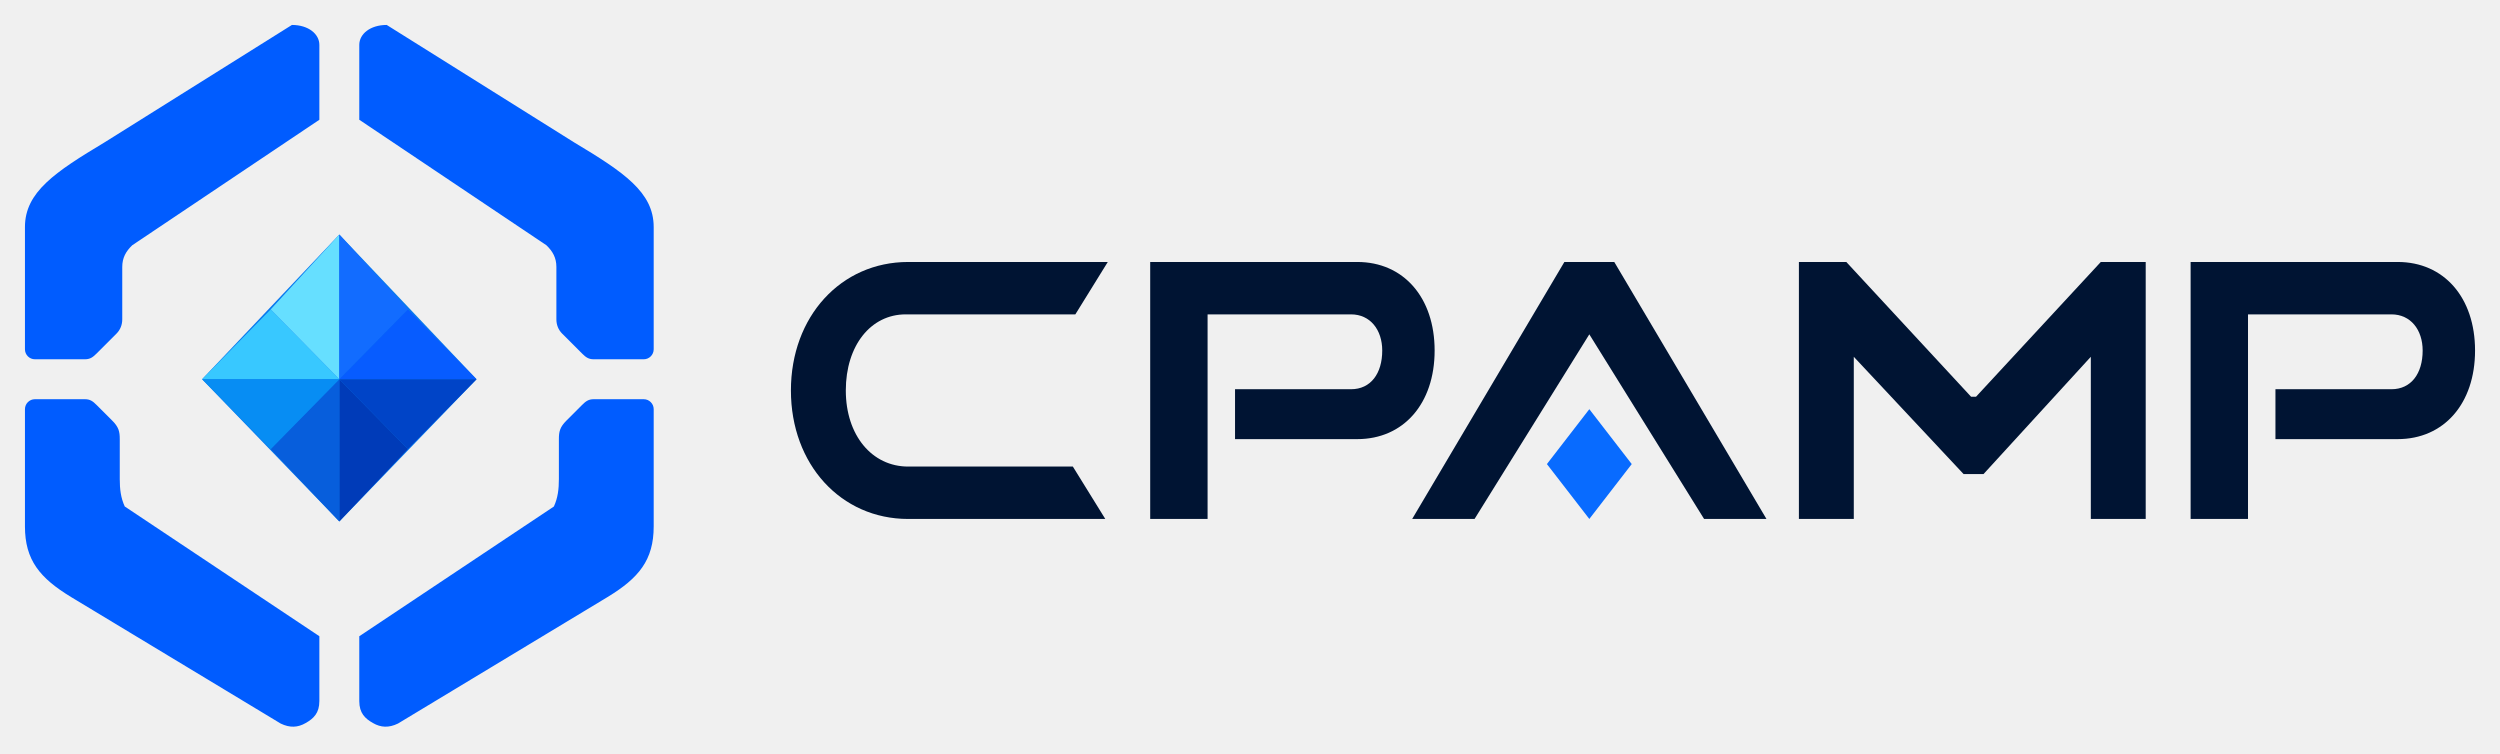
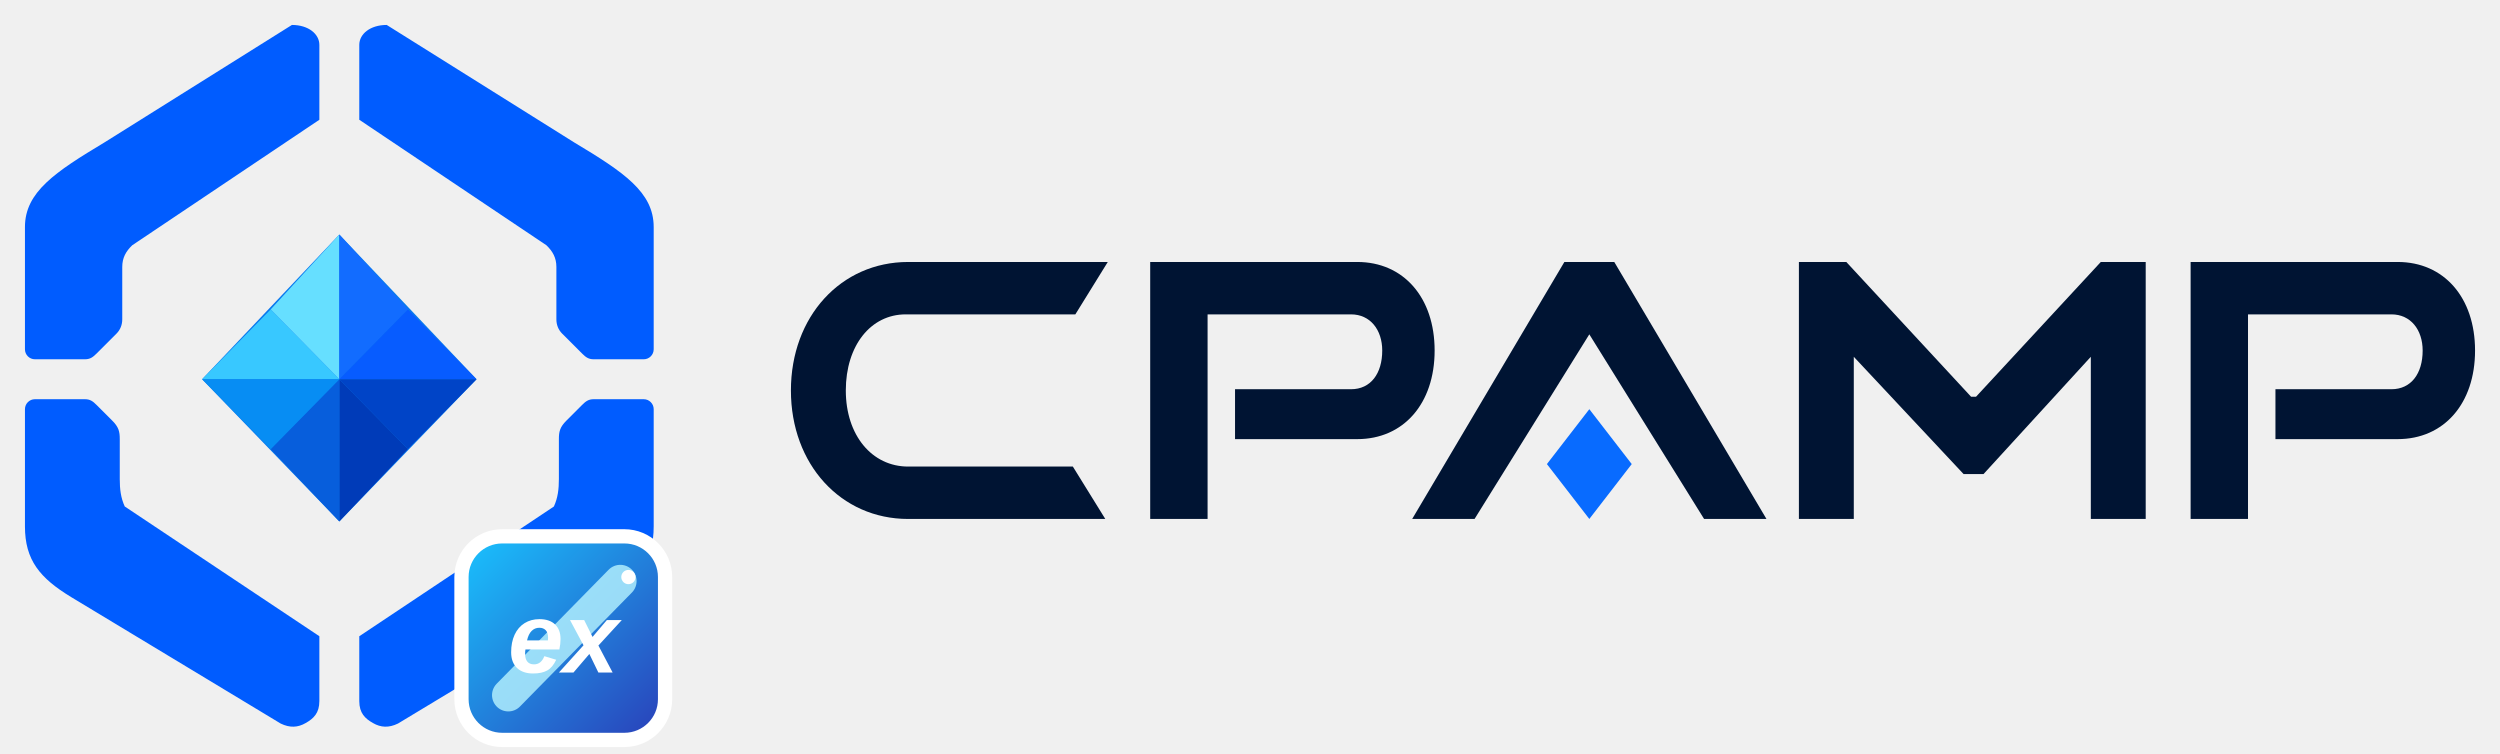
<svg xmlns="http://www.w3.org/2000/svg" width="1002" height="302" viewBox="12 8 1002 302" fill="none" shape-rendering="geometricPrecision">
  <defs>
    <path id="letter-p" d="M164 18h83c18.5 0 31 14.2 31 35.5S265.5 89 247 89h-49V69h46.5c7.9 0 12.5-6.3 12.5-15.5 0-8.3-4.8-14.5-12.5-14.5H187v82h-23V18Z" />
  </defs>
  <g transform="translate(0 0)">
    <path fill="#005CFF" d="M129 18 54 65C34 77 22 85 22 99v49c0 2.2 1.8 4 4 4h20c2.1 0 3.2-.8 4.7-2.3l8-8c1.5-1.5 2.3-3.5 2.3-5.7v-21c0-3.7 1.5-6.3 4-8.7L140 56V26c0-4.4-4.4-8-11-8Zm38 0 75 47c20 12 32 20 32 34v49c0 2.2-1.8 4-4 4h-20c-2.1 0-3.2-.8-4.7-2.3l-8-8c-1.5-1.5-2.3-3.5-2.3-5.7v-21c0-3.7-1.5-6.3-4-8.7L156 56V26c0-4.4 4.4-8 11-8ZM26 168h20c2.1 0 3.2.8 4.7 2.3l6.3 6.3c2.6 2.6 3 4.4 3 7.4v16c0 4 .4 7.5 2 11L140 263v26c0 4.8-2.3 7-5.5 8.8-3.1 1.8-6.3 2-10 .2l-84-50.7C28 239.7 22 232.5 22 219v-47c0-2.2 1.8-4 4-4Zm244 0h-20c-2.1 0-3.2.8-4.7 2.3l-6.3 6.3c-2.6 2.6-3 4.4-3 7.4v16c0 4-.4 7.5-2 11L156 263v26c0 4.8 2.3 7 5.5 8.8 3.1 1.8 6.3 2 10 .2l84-50.7C268 239.7 274 232.5 274 219v-47c0-2.2-1.8-4-4-4Z" />
    <path d="m148 102 55 58-55 57-55-57 55-58Z" fill="#0878EE" />
    <path d="m93 160 27.5-28 27.5 28H93Z" fill="#38C8FF" />
    <path d="m120.5 132 27.5-30v58l-27.5-28Z" fill="#66DFFF" />
    <path d="m148 102 27.5 30-27.5 28v-58Z" fill="#126CFF" />
    <path d="m175.5 132 27.5 28h-55l27.5-28Z" fill="#075CFF" />
    <path d="m203 160-27.5 28-27.5-28h55Z" fill="#0044C7" />
    <path d="m175.5 188-27.5 29v-57l27.5 28Z" fill="#003BB8" />
    <path d="m148 217-27.5-29 27.5-28v57Z" fill="#075EDC" />
    <path d="m120.5 188-27.5-28h55l-27.5 28Z" fill="#078DF3" />
  </g>
  <g transform="translate(309 95)">
    <g fill="#001433">
      <path d="m147 18-13 21H66c-14 0-24 12.5-24 30.5S52.5 100 67 100h66l13 21H67c-27 0-47-21.9-47-51.5S40 18 67 18h80Z" />
      <use href="#letter-p" />
      <path d="m269 121 61-103h20l61 103h-25l-46-74-46 74h-25Z" />
      <path d="M424 18v103h22V56l44 47h8l43-47v65h22V18h-18l-50 54h-2l-50-54h-19Z" />
      <use href="#letter-p" transform="translate(417)" />
    </g>
    <path d="m340 77 17 22-17 22-17-22 17-22Z" fill="#086BFF" />
  </g>
+   <defs>
+     <linearGradient id="cpamp-ex-badge-gradient" x1="0" y1="0" x2="1" y2="1">
+       <stop offset="0" stop-color="#19C4FF" />
+       <stop offset="1" stop-color="#2A3EB8" />
+     </linearGradient>
+   </defs>
+   <g data-cpamp-ex="1" shape-rendering="geometricPrecision">
+     <rect x="196.96" y="222.96" width="81.6" height="81.6" rx="16.32" fill="url(#cpamp-ex-badge-gradient)" stroke="#FFFFFF" stroke-width="5.71" />
+     <path d="M 215.73 286.61 L 260.61 240.91" stroke="#B8F4FF" stroke-width="13.06" stroke-linecap="round" opacity="0.8" />
+     <text x="237.76" y="263.76" font-family="Arial, Helvetica, sans-serif" font-size="39.76" font-style="italic" font-weight="700" fill="#FFFFFF" text-anchor="middle" dominant-baseline="central">ex</text>
+     <circle cx="263.87" cy="239.28" r="2.86" fill="#FFFFFF" />
+   </g>
</svg>
